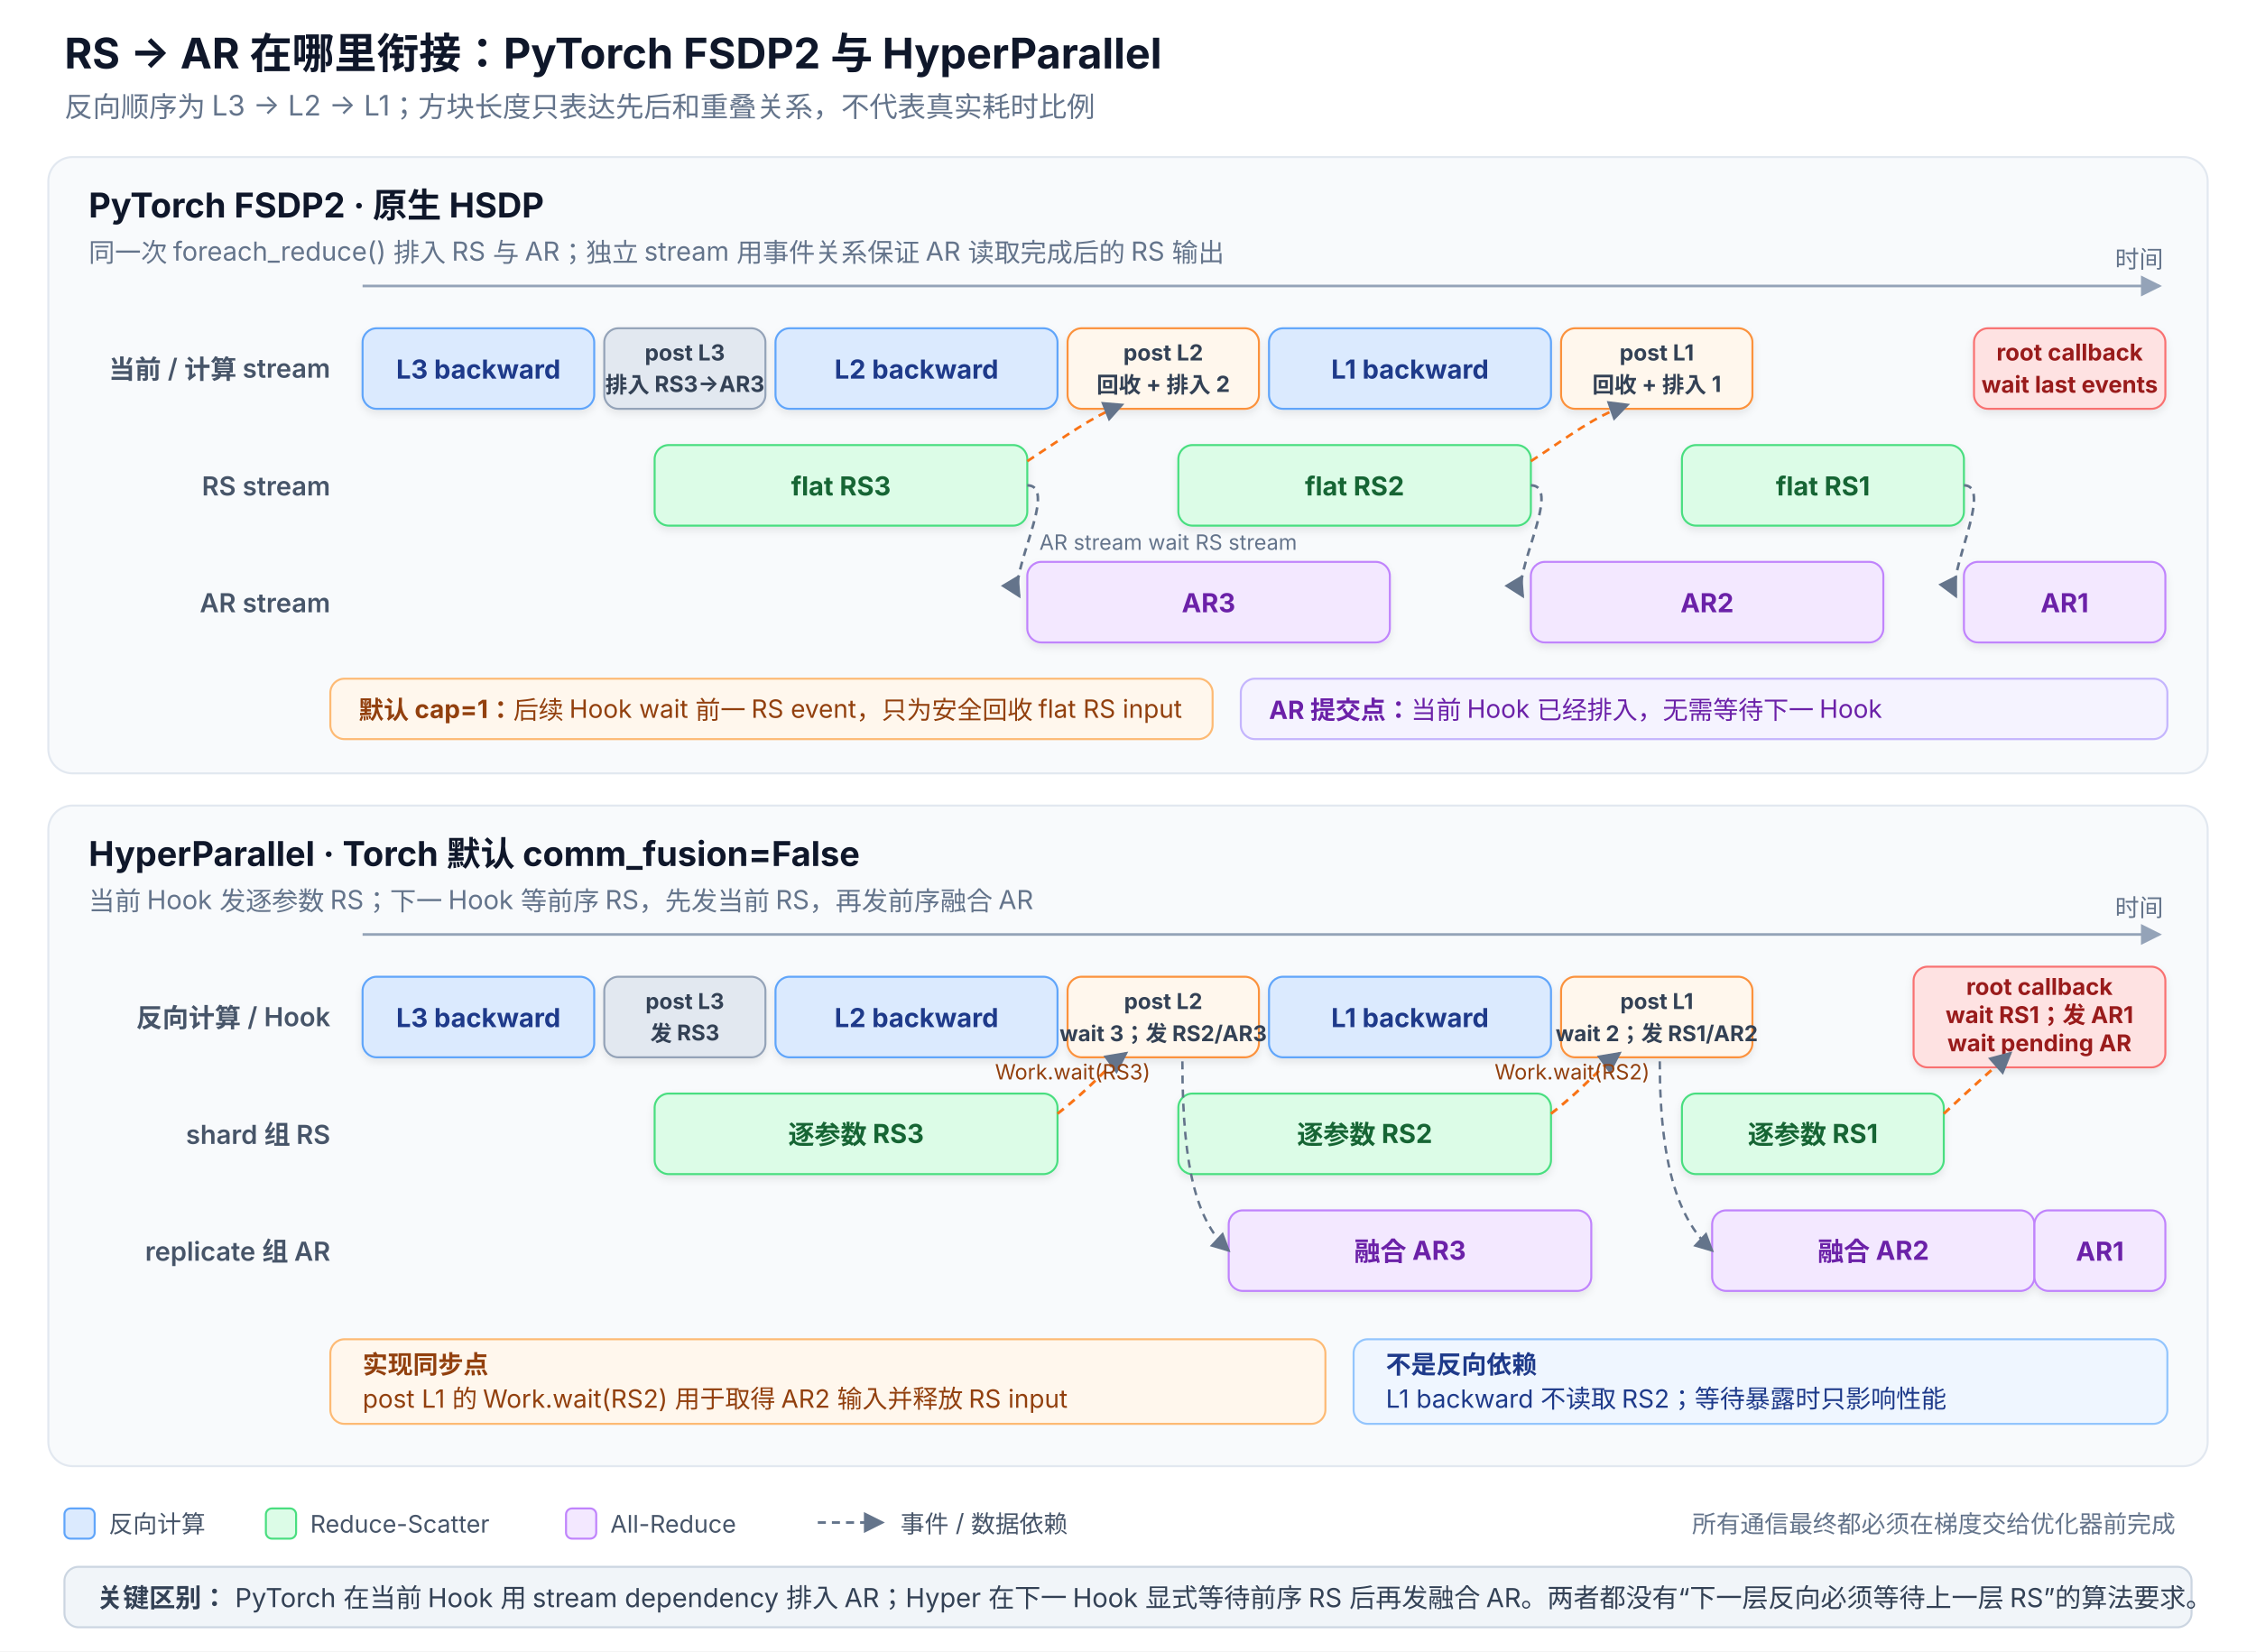
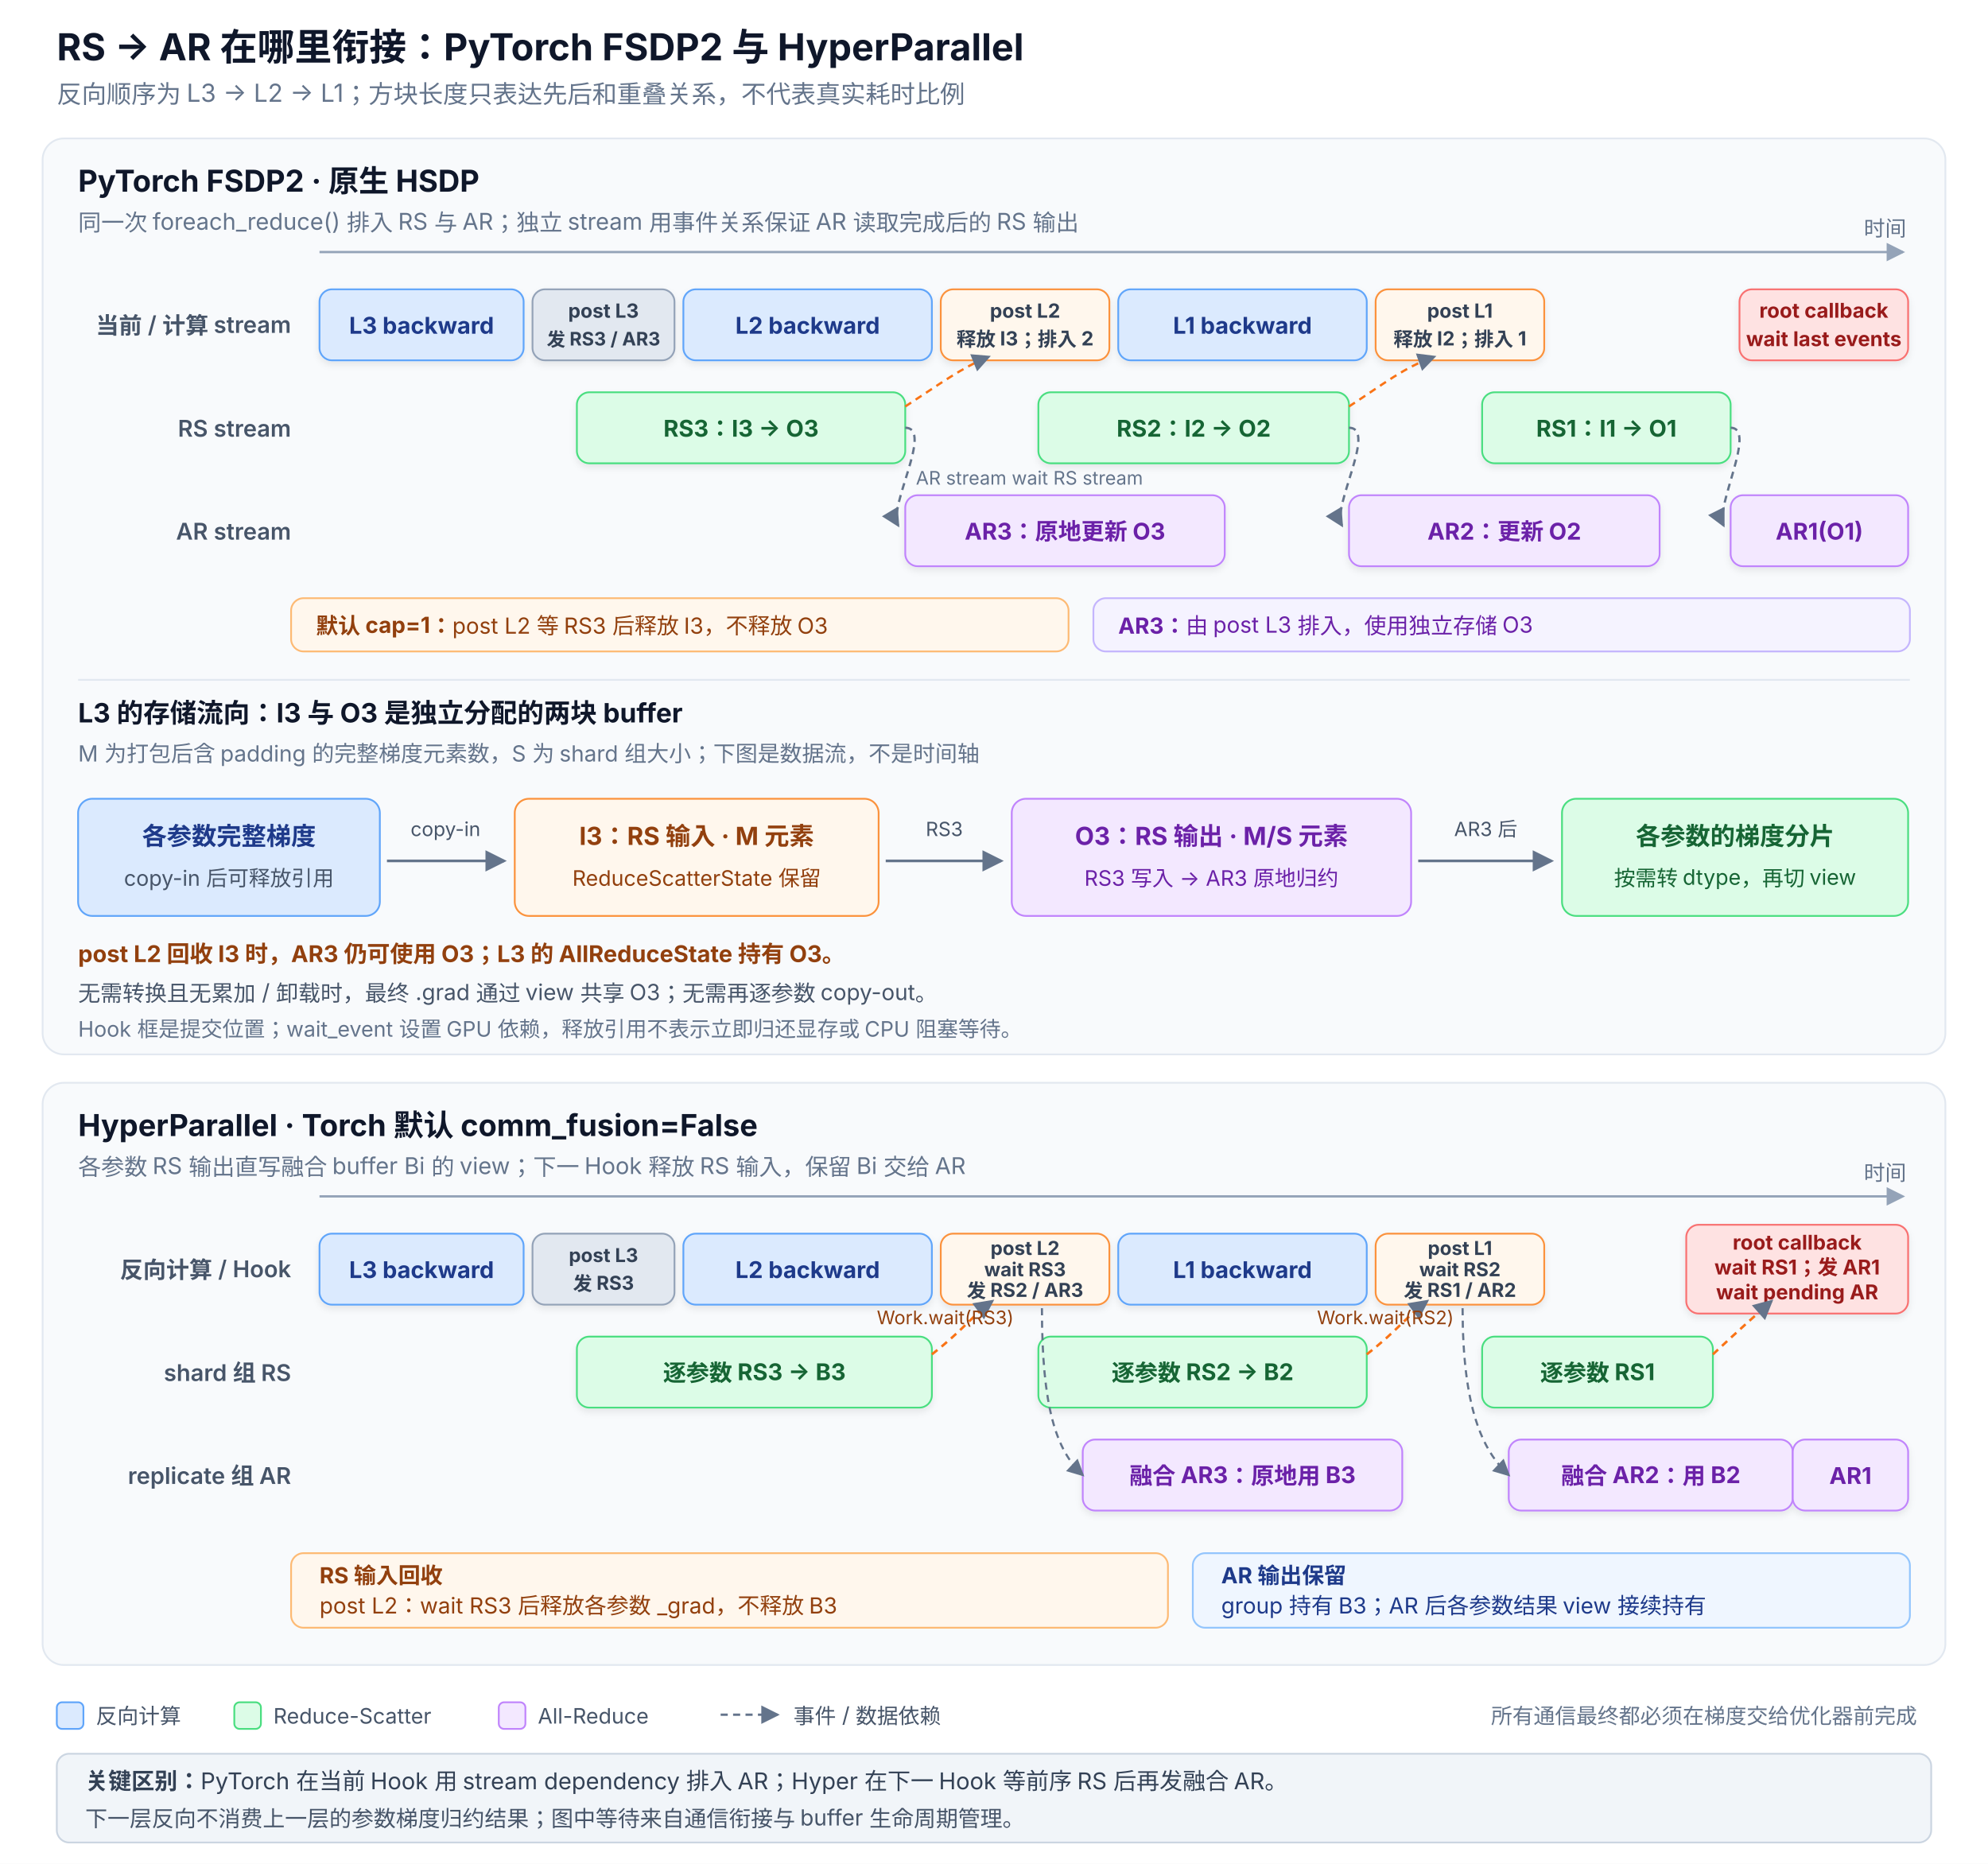
- <svg xmlns="http://www.w3.org/2000/svg" viewBox="0 0 1120 820" role="img" aria-labelledby="title desc">
+ <svg xmlns="http://www.w3.org/2000/svg" viewBox="0 0 1120 1050" role="img" aria-labelledby="title desc">
  <defs>
    <filter id="shadow" x="-10%" y="-20%" width="120%" height="150%">
      <feDropShadow dx="0" dy="2" stdDeviation="2" flood-color="#0f172a" flood-opacity="0.08" />
    </filter>
    <marker id="axis-arrow" markerWidth="8" markerHeight="8" refX="7" refY="4" orient="auto">
      <path d="M0,0 L8,4 L0,8 Z" fill="#94a3b8" />
    </marker>
    <marker id="dependency-arrow" markerWidth="8" markerHeight="8" refX="7" refY="4" orient="auto">
      <path d="M0,0 L8,4 L0,8 Z" fill="#64748b" />
    </marker>
  </defs>
-   <rect width="1120" height="820" fill="#ffffff" />
+   <rect width="1120" height="1050" fill="#ffffff" />
  <g font-family="'WenQuanYi Zen Hei', 'Noto Sans SC', 'Microsoft YaHei', Inter, ui-sans-serif, system-ui, sans-serif">
    <text x="32" y="34" fill="#0f172a" font-size="21" font-weight="700">RS → AR 在哪里衔接：PyTorch FSDP2 与 HyperParallel</text>
    <text x="32" y="58" fill="#64748b" font-size="14">反向顺序为 L3 → L2 → L1；方块长度只表达先后和重叠关系，不代表真实耗时比例</text>
-     <rect x="24" y="78" width="1072" height="306" rx="12" fill="#f8fafc" stroke="#e2e8f0" />
+     <rect x="24" y="78" width="1072" height="516" rx="12" fill="#f8fafc" stroke="#e2e8f0" />
    <text x="44" y="108" fill="#0f172a" font-size="17" font-weight="700">PyTorch FSDP2 · 原生 HSDP</text>
    <text x="44" y="130" fill="#64748b" font-size="13">同一次 foreach_reduce() 排入 RS 与 AR；独立 stream 用事件关系保证 AR 读取完成后的 RS 输出</text>
    <line x1="180" y1="142" x2="1072" y2="142" stroke="#94a3b8" stroke-width="1.3" marker-end="url(#axis-arrow)" />
    <text x="1050" y="133" fill="#64748b" font-size="12">时间</text>
    <g fill="#475569" font-size="13" font-weight="600" text-anchor="end">
      <text x="164" y="188">当前 / 计算 stream</text>
      <text x="164" y="246">RS stream</text>
      <text x="164" y="304">AR stream</text>
    </g>
    <g filter="url(#shadow)">
      <rect x="180" y="163" width="115" height="40" rx="7" fill="#dbeafe" stroke="#60a5fa" />
      <rect x="300" y="163" width="80" height="40" rx="7" fill="#e2e8f0" stroke="#94a3b8" />
      <rect x="385" y="163" width="140" height="40" rx="7" fill="#dbeafe" stroke="#60a5fa" />
      <rect x="530" y="163" width="95" height="40" rx="7" fill="#fff7ed" stroke="#fb923c" />
      <rect x="630" y="163" width="140" height="40" rx="7" fill="#dbeafe" stroke="#60a5fa" />
      <rect x="775" y="163" width="95" height="40" rx="7" fill="#fff7ed" stroke="#fb923c" />
      <rect x="980" y="163" width="95" height="40" rx="7" fill="#fee2e2" stroke="#f87171" />
      <rect x="325" y="221" width="185" height="40" rx="7" fill="#dcfce7" stroke="#4ade80" />
      <rect x="585" y="221" width="175" height="40" rx="7" fill="#dcfce7" stroke="#4ade80" />
      <rect x="835" y="221" width="140" height="40" rx="7" fill="#dcfce7" stroke="#4ade80" />
      <rect x="510" y="279" width="180" height="40" rx="7" fill="#f3e8ff" stroke="#c084fc" />
      <rect x="760" y="279" width="175" height="40" rx="7" fill="#f3e8ff" stroke="#c084fc" />
      <rect x="975" y="279" width="100" height="40" rx="7" fill="#f3e8ff" stroke="#c084fc" />
    </g>
    <g fill="#1e3a8a" font-size="13" font-weight="700" text-anchor="middle">
      <text x="237.5" y="188">L3 backward</text>
      <text x="455" y="188">L2 backward</text>
      <text x="700" y="188">L1 backward</text>
    </g>
    <g fill="#334155" font-size="11" font-weight="700" text-anchor="middle">
      <text x="340" y="179">post L3</text>
-       <text x="340" y="195">排入 RS3→AR3</text>
+       <text x="340" y="195" font-size="10.5">发 RS3 / AR3</text>
      <text x="577.5" y="179">post L2</text>
-       <text x="577.5" y="195">回收 + 排入 2</text>
+       <text x="577.5" y="195">释放 I3；排入 2</text>
      <text x="822.5" y="179">post L1</text>
-       <text x="822.5" y="195">回收 + 排入 1</text>
+       <text x="822.5" y="195">释放 I2；排入 1</text>
    </g>
    <g fill="#991b1b" font-size="11.5" font-weight="700" text-anchor="middle">
      <text x="1027.5" y="179">root callback</text>
      <text x="1027.5" y="195">wait last events</text>
    </g>
    <g fill="#166534" font-size="13" font-weight="700" text-anchor="middle">
-       <text x="417.5" y="246">flat RS3</text>
-       <text x="672.5" y="246">flat RS2</text>
-       <text x="905" y="246">flat RS1</text>
+       <text x="417.5" y="246">RS3：I3 → O3</text>
+       <text x="672.5" y="246">RS2：I2 → O2</text>
+       <text x="905" y="246">RS1：I1 → O1</text>
    </g>
    <g fill="#6b21a8" font-size="13" font-weight="700" text-anchor="middle">
-       <text x="600" y="304">AR3</text>
-       <text x="847.5" y="304">AR2</text>
-       <text x="1025" y="304">AR1</text>
+       <text x="600" y="304">AR3：原地更新 O3</text>
+       <text x="847.5" y="304">AR2：更新 O2</text>
+       <text x="1025" y="304">AR1(O1)</text>
    </g>
    <path d="M510 241 C526 241 500 286 506 296" fill="none" stroke="#64748b" stroke-width="1.3" stroke-dasharray="4 3" marker-end="url(#dependency-arrow)" />
    <text x="516" y="273" fill="#64748b" font-size="10.5">AR stream wait RS stream</text>
    <path d="M760 241 C776 241 750 286 756 296" fill="none" stroke="#64748b" stroke-width="1.3" stroke-dasharray="4 3" marker-end="url(#dependency-arrow)" />
    <path d="M975 241 C990 241 966 286 971 296" fill="none" stroke="#64748b" stroke-width="1.3" stroke-dasharray="4 3" marker-end="url(#dependency-arrow)" />
    <path d="M510 229 C530 216 542 207 557 201" fill="none" stroke="#f97316" stroke-width="1.3" stroke-dasharray="4 3" marker-end="url(#dependency-arrow)" />
    <path d="M760 229 C780 216 791 207 808 201" fill="none" stroke="#f97316" stroke-width="1.3" stroke-dasharray="4 3" marker-end="url(#dependency-arrow)" />
    <rect x="164" y="337" width="438" height="30" rx="7" fill="#fff7ed" stroke="#fdba74" />
    <text x="178" y="357" fill="#92400e" font-size="12.5">
-       <tspan font-weight="700">默认 cap=1：</tspan>后续 Hook wait 前一 RS event，只为安全回收 flat RS input</text>
+       <tspan font-weight="700">默认 cap=1：</tspan>post L2 等 RS3 后释放 I3，不释放 O3</text>
    <rect x="616" y="337" width="460" height="30" rx="7" fill="#f5f3ff" stroke="#c4b5fd" />
    <text x="630" y="357" fill="#6b21a8" font-size="12.5">
-       <tspan font-weight="700">AR 提交点：</tspan>当前 Hook 已经排入，无需等待下一 Hook</text>
-     <rect x="24" y="400" width="1072" height="328" rx="12" fill="#f8fafc" stroke="#e2e8f0" />
-     <text x="44" y="430" fill="#0f172a" font-size="17" font-weight="700">HyperParallel · Torch 默认 comm_fusion=False</text>
-     <text x="44" y="452" fill="#64748b" font-size="13">当前 Hook 发逐参数 RS；下一 Hook 等前序 RS，先发当前 RS，再发前序融合 AR</text>
-     <line x1="180" y1="464" x2="1072" y2="464" stroke="#94a3b8" stroke-width="1.3" marker-end="url(#axis-arrow)" />
-     <text x="1050" y="455" fill="#64748b" font-size="12">时间</text>
-     <g fill="#475569" font-size="13" font-weight="600" text-anchor="end">
-       <text x="164" y="510">反向计算 / Hook</text>
-       <text x="164" y="568">shard 组 RS</text>
-       <text x="164" y="626">replicate 组 AR</text>
+       <tspan font-weight="700">AR3：</tspan>由 post L3 排入，使用独立存储 O3</text>
+     <line x1="44" y1="383" x2="1076" y2="383" stroke="#e2e8f0" />
+     <text x="44" y="407" fill="#0f172a" font-size="15" font-weight="700">L3 的存储流向：I3 与 O3 是独立分配的两块 buffer</text>
+     <text x="44" y="429" fill="#64748b" font-size="12.5">M 为打包后含 padding 的完整梯度元素数，S 为 shard 组大小；下图是数据流，不是时间轴</text>
+     <g text-anchor="middle">
+       <rect x="44" y="450" width="170" height="66" rx="8" fill="#dbeafe" stroke="#60a5fa" />
+       <text x="129" y="476" fill="#1e3a8a" font-size="14" font-weight="700">各参数完整梯度</text>
+       <text x="129" y="499" fill="#475569" font-size="12">copy-in 后可释放引用</text>
+       <rect x="290" y="450" width="205" height="66" rx="8" fill="#fff7ed" stroke="#fb923c" />
+       <text x="392.5" y="476" fill="#92400e" font-size="14" font-weight="700">I3：RS 输入 · M 元素</text>
+       <text x="392.5" y="499" fill="#92400e" font-size="12">ReduceScatterState 保留</text>
+       <rect x="570" y="450" width="225" height="66" rx="8" fill="#f3e8ff" stroke="#c084fc" />
+       <text x="682.5" y="476" fill="#6b21a8" font-size="14" font-weight="700">O3：RS 输出 · M/S 元素</text>
+       <text x="682.5" y="499" fill="#6b21a8" font-size="12">RS3 写入 → AR3 原地归约</text>
+       <rect x="880" y="450" width="195" height="66" rx="8" fill="#dcfce7" stroke="#4ade80" />
+       <text x="977.5" y="476" fill="#166534" font-size="14" font-weight="700">各参数的梯度分片</text>
+       <text x="977.5" y="499" fill="#166534" font-size="12">按需转 dtype，再切 view</text>
    </g>
-     <g filter="url(#shadow)">
-       <rect x="180" y="485" width="115" height="40" rx="7" fill="#dbeafe" stroke="#60a5fa" />
-       <rect x="300" y="485" width="80" height="40" rx="7" fill="#e2e8f0" stroke="#94a3b8" />
-       <rect x="385" y="485" width="140" height="40" rx="7" fill="#dbeafe" stroke="#60a5fa" />
-       <rect x="530" y="485" width="95" height="40" rx="7" fill="#fff7ed" stroke="#fb923c" />
-       <rect x="630" y="485" width="140" height="40" rx="7" fill="#dbeafe" stroke="#60a5fa" />
-       <rect x="775" y="485" width="95" height="40" rx="7" fill="#fff7ed" stroke="#fb923c" />
-       <rect x="950" y="480" width="125" height="50" rx="7" fill="#fee2e2" stroke="#f87171" />
-       <rect x="325" y="543" width="200" height="40" rx="7" fill="#dcfce7" stroke="#4ade80" />
-       <rect x="585" y="543" width="185" height="40" rx="7" fill="#dcfce7" stroke="#4ade80" />
-       <rect x="835" y="543" width="130" height="40" rx="7" fill="#dcfce7" stroke="#4ade80" />
-       <rect x="610" y="601" width="180" height="40" rx="7" fill="#f3e8ff" stroke="#c084fc" />
-       <rect x="850" y="601" width="160" height="40" rx="7" fill="#f3e8ff" stroke="#c084fc" />
-       <rect x="1010" y="601" width="65" height="40" rx="7" fill="#f3e8ff" stroke="#c084fc" />
+     <g fill="none" stroke="#64748b" stroke-width="1.5" marker-end="url(#dependency-arrow)">
+       <path d="M218 485 H284" />
+       <path d="M499 485 H564" />
+       <path d="M799 485 H874" />
    </g>
-     <g fill="#1e3a8a" font-size="13" font-weight="700" text-anchor="middle">
-       <text x="237.5" y="510">L3 backward</text>
-       <text x="455" y="510">L2 backward</text>
-       <text x="700" y="510">L1 backward</text>
+     <g fill="#475569" font-size="11" text-anchor="middle">
+       <text x="251" y="471">copy-in</text>
+       <text x="532" y="471">RS3</text>
+       <text x="837" y="471">AR3 后</text>
    </g>
-     <g fill="#334155" font-size="10.8" font-weight="700" text-anchor="middle">
-       <text x="340" y="501">post L3</text>
-       <text x="340" y="517">发 RS3</text>
-       <text x="577.5" y="501">post L2</text>
-       <text x="577.5" y="517">wait 3；发 RS2/AR3</text>
-       <text x="822.5" y="501">post L1</text>
-       <text x="822.5" y="517">wait 2；发 RS1/AR2</text>
+     <text x="44" y="542" fill="#92400e" font-size="13" font-weight="700">post L2 回收 I3 时，AR3 仍可使用 O3；L3 的 AllReduceState 持有 O3。</text>
+     <text x="44" y="564" fill="#475569" font-size="12.5">无需转换且无累加 / 卸载时，最终 .grad 通过 view 共享 O3；无需再逐参数 copy-out。</text>
+     <text x="44" y="584" fill="#64748b" font-size="12">Hook 框是提交位置；wait_event 设置 GPU 依赖，释放引用不表示立即归还显存或 CPU 阻塞等待。</text>
+     <g transform="translate(0,210)">
+       <rect x="24" y="400" width="1072" height="328" rx="12" fill="#f8fafc" stroke="#e2e8f0" />
+       <text x="44" y="430" fill="#0f172a" font-size="17" font-weight="700">HyperParallel · Torch 默认 comm_fusion=False</text>
+       <text x="44" y="452" fill="#64748b" font-size="13">各参数 RS 输出直写融合 buffer Bi 的 view；下一 Hook 释放 RS 输入，保留 Bi 交给 AR</text>
+       <line x1="180" y1="464" x2="1072" y2="464" stroke="#94a3b8" stroke-width="1.3" marker-end="url(#axis-arrow)" />
+       <text x="1050" y="455" fill="#64748b" font-size="12">时间</text>
+       <g fill="#475569" font-size="13" font-weight="600" text-anchor="end">
+         <text x="164" y="510">反向计算 / Hook</text>
+         <text x="164" y="568">shard 组 RS</text>
+         <text x="164" y="626">replicate 组 AR</text>
+       </g>
+       <g filter="url(#shadow)">
+         <rect x="180" y="485" width="115" height="40" rx="7" fill="#dbeafe" stroke="#60a5fa" />
+         <rect x="300" y="485" width="80" height="40" rx="7" fill="#e2e8f0" stroke="#94a3b8" />
+         <rect x="385" y="485" width="140" height="40" rx="7" fill="#dbeafe" stroke="#60a5fa" />
+         <rect x="530" y="485" width="95" height="40" rx="7" fill="#fff7ed" stroke="#fb923c" />
+         <rect x="630" y="485" width="140" height="40" rx="7" fill="#dbeafe" stroke="#60a5fa" />
+         <rect x="775" y="485" width="95" height="40" rx="7" fill="#fff7ed" stroke="#fb923c" />
+         <rect x="950" y="480" width="125" height="50" rx="7" fill="#fee2e2" stroke="#f87171" />
+         <rect x="325" y="543" width="200" height="40" rx="7" fill="#dcfce7" stroke="#4ade80" />
+         <rect x="585" y="543" width="185" height="40" rx="7" fill="#dcfce7" stroke="#4ade80" />
+         <rect x="835" y="543" width="130" height="40" rx="7" fill="#dcfce7" stroke="#4ade80" />
+         <rect x="610" y="601" width="180" height="40" rx="7" fill="#f3e8ff" stroke="#c084fc" />
+         <rect x="850" y="601" width="160" height="40" rx="7" fill="#f3e8ff" stroke="#c084fc" />
+         <rect x="1010" y="601" width="65" height="40" rx="7" fill="#f3e8ff" stroke="#c084fc" />
+       </g>
+       <g fill="#1e3a8a" font-size="13" font-weight="700" text-anchor="middle">
+         <text x="237.5" y="510">L3 backward</text>
+         <text x="455" y="510">L2 backward</text>
+         <text x="700" y="510">L1 backward</text>
+       </g>
+       <g fill="#334155" font-size="10.8" font-weight="700" text-anchor="middle">
+         <text x="340" y="501">post L3</text>
+         <text x="340" y="517">发 RS3</text>
+         <text x="577.5" y="497">post L2</text>
+         <text x="577.5" y="509">wait RS3</text>
+         <text x="577.5" y="521">发 RS2 / AR3</text>
+         <text x="822.5" y="497">post L1</text>
+         <text x="822.5" y="509">wait RS2</text>
+         <text x="822.5" y="521">发 RS1 / AR2</text>
+       </g>
+       <g fill="#991b1b" font-size="11.5" font-weight="700" text-anchor="middle">
+         <text x="1012.5" y="494">root callback</text>
+         <text x="1012.5" y="508">wait RS1；发 AR1</text>
+         <text x="1012.5" y="522">wait pending AR</text>
+       </g>
+       <g fill="#166534" font-size="13" font-weight="700" text-anchor="middle">
+         <text x="425" y="568">逐参数 RS3 → B3</text>
+         <text x="677.5" y="568">逐参数 RS2 → B2</text>
+         <text x="900" y="568">逐参数 RS1</text>
+       </g>
+       <g fill="#6b21a8" font-size="13" font-weight="700" text-anchor="middle">
+         <text x="700" y="626">融合 AR3：原地用 B3</text>
+         <text x="930" y="626">融合 AR2：用 B2</text>
+         <text x="1042.5" y="626">AR1</text>
+       </g>
+       <path d="M525 553 C543 539 548 531 559 523" fill="none" stroke="#f97316" stroke-width="1.4" stroke-dasharray="4 3" marker-end="url(#dependency-arrow)" />
+       <text x="494" y="536" fill="#92400e" font-size="10.5">Work.wait(RS3)</text>
+       <path d="M770 553 C788 539 793 531 804 523" fill="none" stroke="#f97316" stroke-width="1.4" stroke-dasharray="4 3" marker-end="url(#dependency-arrow)" />
+       <text x="742" y="536" fill="#92400e" font-size="10.5">Work.wait(RS2)</text>
+       <path d="M965 553 C980 539 989 531 998 523" fill="none" stroke="#f97316" stroke-width="1.4" stroke-dasharray="4 3" marker-end="url(#dependency-arrow)" />
+       <path d="M587 527 C587 583 595 607 610 621" fill="none" stroke="#64748b" stroke-width="1.2" stroke-dasharray="4 3" marker-end="url(#dependency-arrow)" />
+       <path d="M824 527 C824 583 835 607 850 621" fill="none" stroke="#64748b" stroke-width="1.2" stroke-dasharray="4 3" marker-end="url(#dependency-arrow)" />
+       <rect x="164" y="665" width="494" height="42" rx="7" fill="#fff7ed" stroke="#fdba74" />
+       <text x="180" y="682" fill="#92400e" font-size="12.5" font-weight="700">RS 输入回收</text>
+       <text x="180" y="699" fill="#92400e" font-size="12.5">post L2：wait RS3 后释放各参数 _grad，不释放 B3</text>
+       <rect x="672" y="665" width="404" height="42" rx="7" fill="#eff6ff" stroke="#93c5fd" />
+       <text x="688" y="682" fill="#1e3a8a" font-size="12.5" font-weight="700">AR 输出保留</text>
+       <text x="688" y="699" fill="#1e3a8a" font-size="12.5">group 持有 B3；AR 后各参数结果 view 接续持有</text>
+       <g font-size="12">
+         <rect x="32" y="749" width="15" height="15" rx="3" fill="#dbeafe" stroke="#60a5fa" />
+         <text x="54" y="761" fill="#475569">反向计算</text>
+         <rect x="132" y="749" width="15" height="15" rx="3" fill="#dcfce7" stroke="#4ade80" />
+         <text x="154" y="761" fill="#475569">Reduce-Scatter</text>
+         <rect x="281" y="749" width="15" height="15" rx="3" fill="#f3e8ff" stroke="#c084fc" />
+         <text x="303" y="761" fill="#475569">All-Reduce</text>
+         <line x1="406" y1="756" x2="438" y2="756" stroke="#64748b" stroke-width="1.3" stroke-dasharray="4 3" marker-end="url(#dependency-arrow)" />
+         <text x="447" y="761" fill="#475569">事件 / 数据依赖</text>
+         <text x="1080" y="761" fill="#64748b" text-anchor="end">所有通信最终都必须在梯度交给优化器前完成</text>
+       </g>
+       <rect x="32" y="778" width="1056" height="50" rx="7" fill="#f1f5f9" stroke="#cbd5e1" />
+       <text x="48" y="798" fill="#334155" font-size="13">
+         <tspan font-weight="700">关键区别：</tspan>PyTorch 在当前 Hook 用 stream dependency 排入 AR；Hyper 在下一 Hook 等前序 RS 后再发融合 AR。</text>
+       <text x="48" y="819" fill="#475569" font-size="12.5">下一层反向不消费上一层的参数梯度归约结果；图中等待来自通信衔接与 buffer 生命周期管理。</text>
    </g>
-     <g fill="#991b1b" font-size="11.5" font-weight="700" text-anchor="middle">
-       <text x="1012.5" y="494">root callback</text>
-       <text x="1012.5" y="508">wait RS1；发 AR1</text>
-       <text x="1012.5" y="522">wait pending AR</text>
-     </g>
-     <g fill="#166534" font-size="13" font-weight="700" text-anchor="middle">
-       <text x="425" y="568">逐参数 RS3</text>
-       <text x="677.5" y="568">逐参数 RS2</text>
-       <text x="900" y="568">逐参数 RS1</text>
-     </g>
-     <g fill="#6b21a8" font-size="13" font-weight="700" text-anchor="middle">
-       <text x="700" y="626">融合 AR3</text>
-       <text x="930" y="626">融合 AR2</text>
-       <text x="1042.5" y="626">AR1</text>
-     </g>
-     <path d="M525 553 C543 539 548 531 559 523" fill="none" stroke="#f97316" stroke-width="1.4" stroke-dasharray="4 3" marker-end="url(#dependency-arrow)" />
-     <text x="494" y="536" fill="#92400e" font-size="10.5">Work.wait(RS3)</text>
-     <path d="M770 553 C788 539 793 531 804 523" fill="none" stroke="#f97316" stroke-width="1.4" stroke-dasharray="4 3" marker-end="url(#dependency-arrow)" />
-     <text x="742" y="536" fill="#92400e" font-size="10.5">Work.wait(RS2)</text>
-     <path d="M965 553 C980 539 989 531 998 523" fill="none" stroke="#f97316" stroke-width="1.4" stroke-dasharray="4 3" marker-end="url(#dependency-arrow)" />
-     <path d="M587 527 C587 583 595 607 610 621" fill="none" stroke="#64748b" stroke-width="1.2" stroke-dasharray="4 3" marker-end="url(#dependency-arrow)" />
-     <path d="M824 527 C824 583 835 607 850 621" fill="none" stroke="#64748b" stroke-width="1.2" stroke-dasharray="4 3" marker-end="url(#dependency-arrow)" />
-     <rect x="164" y="665" width="494" height="42" rx="7" fill="#fff7ed" stroke="#fdba74" />
-     <text x="180" y="682" fill="#92400e" font-size="12.5" font-weight="700">实现同步点</text>
-     <text x="180" y="699" fill="#92400e" font-size="12.5">post L1 的 Work.wait(RS2) 用于取得 AR2 输入并释放 RS input</text>
-     <rect x="672" y="665" width="404" height="42" rx="7" fill="#eff6ff" stroke="#93c5fd" />
-     <text x="688" y="682" fill="#1e3a8a" font-size="12.5" font-weight="700">不是反向依赖</text>
-     <text x="688" y="699" fill="#1e3a8a" font-size="12.5">L1 backward 不读取 RS2；等待暴露时只影响性能</text>
-     <g font-size="12">
-       <rect x="32" y="749" width="15" height="15" rx="3" fill="#dbeafe" stroke="#60a5fa" />
-       <text x="54" y="761" fill="#475569">反向计算</text>
-       <rect x="132" y="749" width="15" height="15" rx="3" fill="#dcfce7" stroke="#4ade80" />
-       <text x="154" y="761" fill="#475569">Reduce-Scatter</text>
-       <rect x="281" y="749" width="15" height="15" rx="3" fill="#f3e8ff" stroke="#c084fc" />
-       <text x="303" y="761" fill="#475569">All-Reduce</text>
-       <line x1="406" y1="756" x2="438" y2="756" stroke="#64748b" stroke-width="1.3" stroke-dasharray="4 3" marker-end="url(#dependency-arrow)" />
-       <text x="447" y="761" fill="#475569">事件 / 数据依赖</text>
-       <text x="1080" y="761" fill="#64748b" text-anchor="end">所有通信最终都必须在梯度交给优化器前完成</text>
-     </g>
-     <rect x="32" y="778" width="1056" height="30" rx="7" fill="#f1f5f9" stroke="#cbd5e1" />
-     <text x="48" y="798" fill="#334155" font-size="13">
-       <tspan font-weight="700">关键区别：</tspan>
-       <tspan>PyTorch 在当前 Hook 用 stream dependency 排入 AR；Hyper 在下一 Hook 显式等待前序 RS 后再发融合 AR。两者都没有“下一层反向必须等待上一层 RS”的算法要求。</tspan>
-     </text>
  </g>
</svg>
